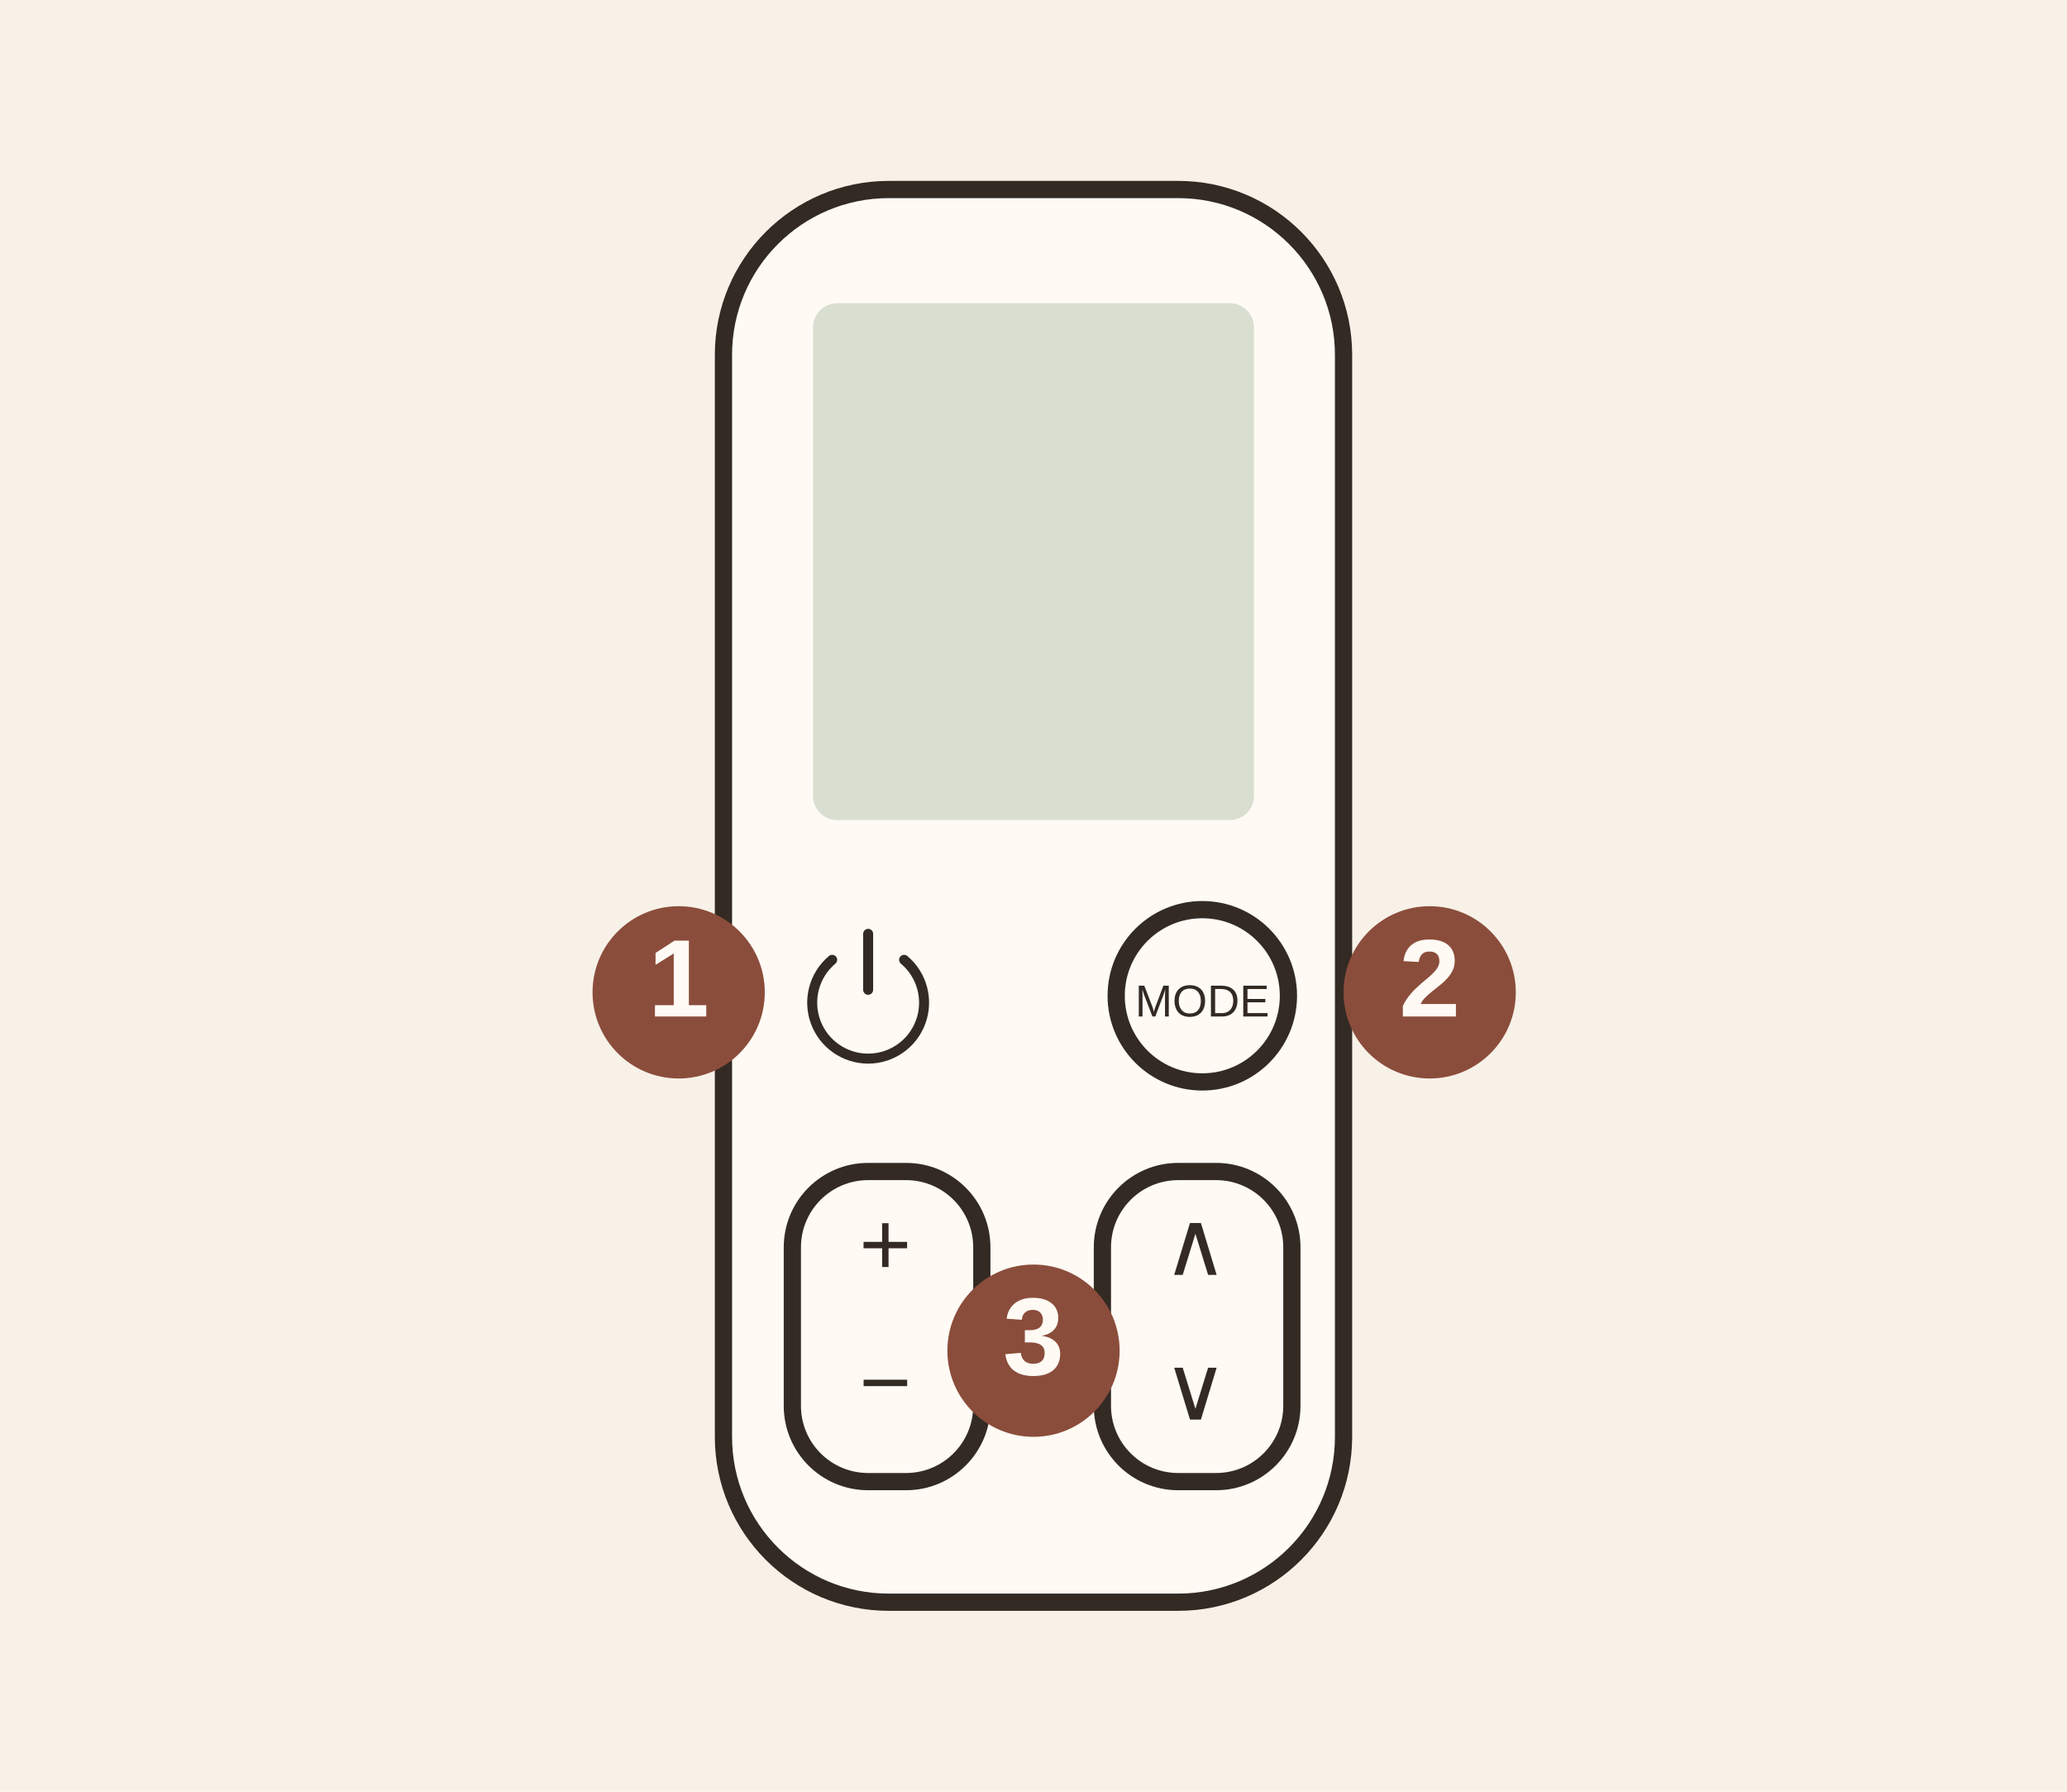
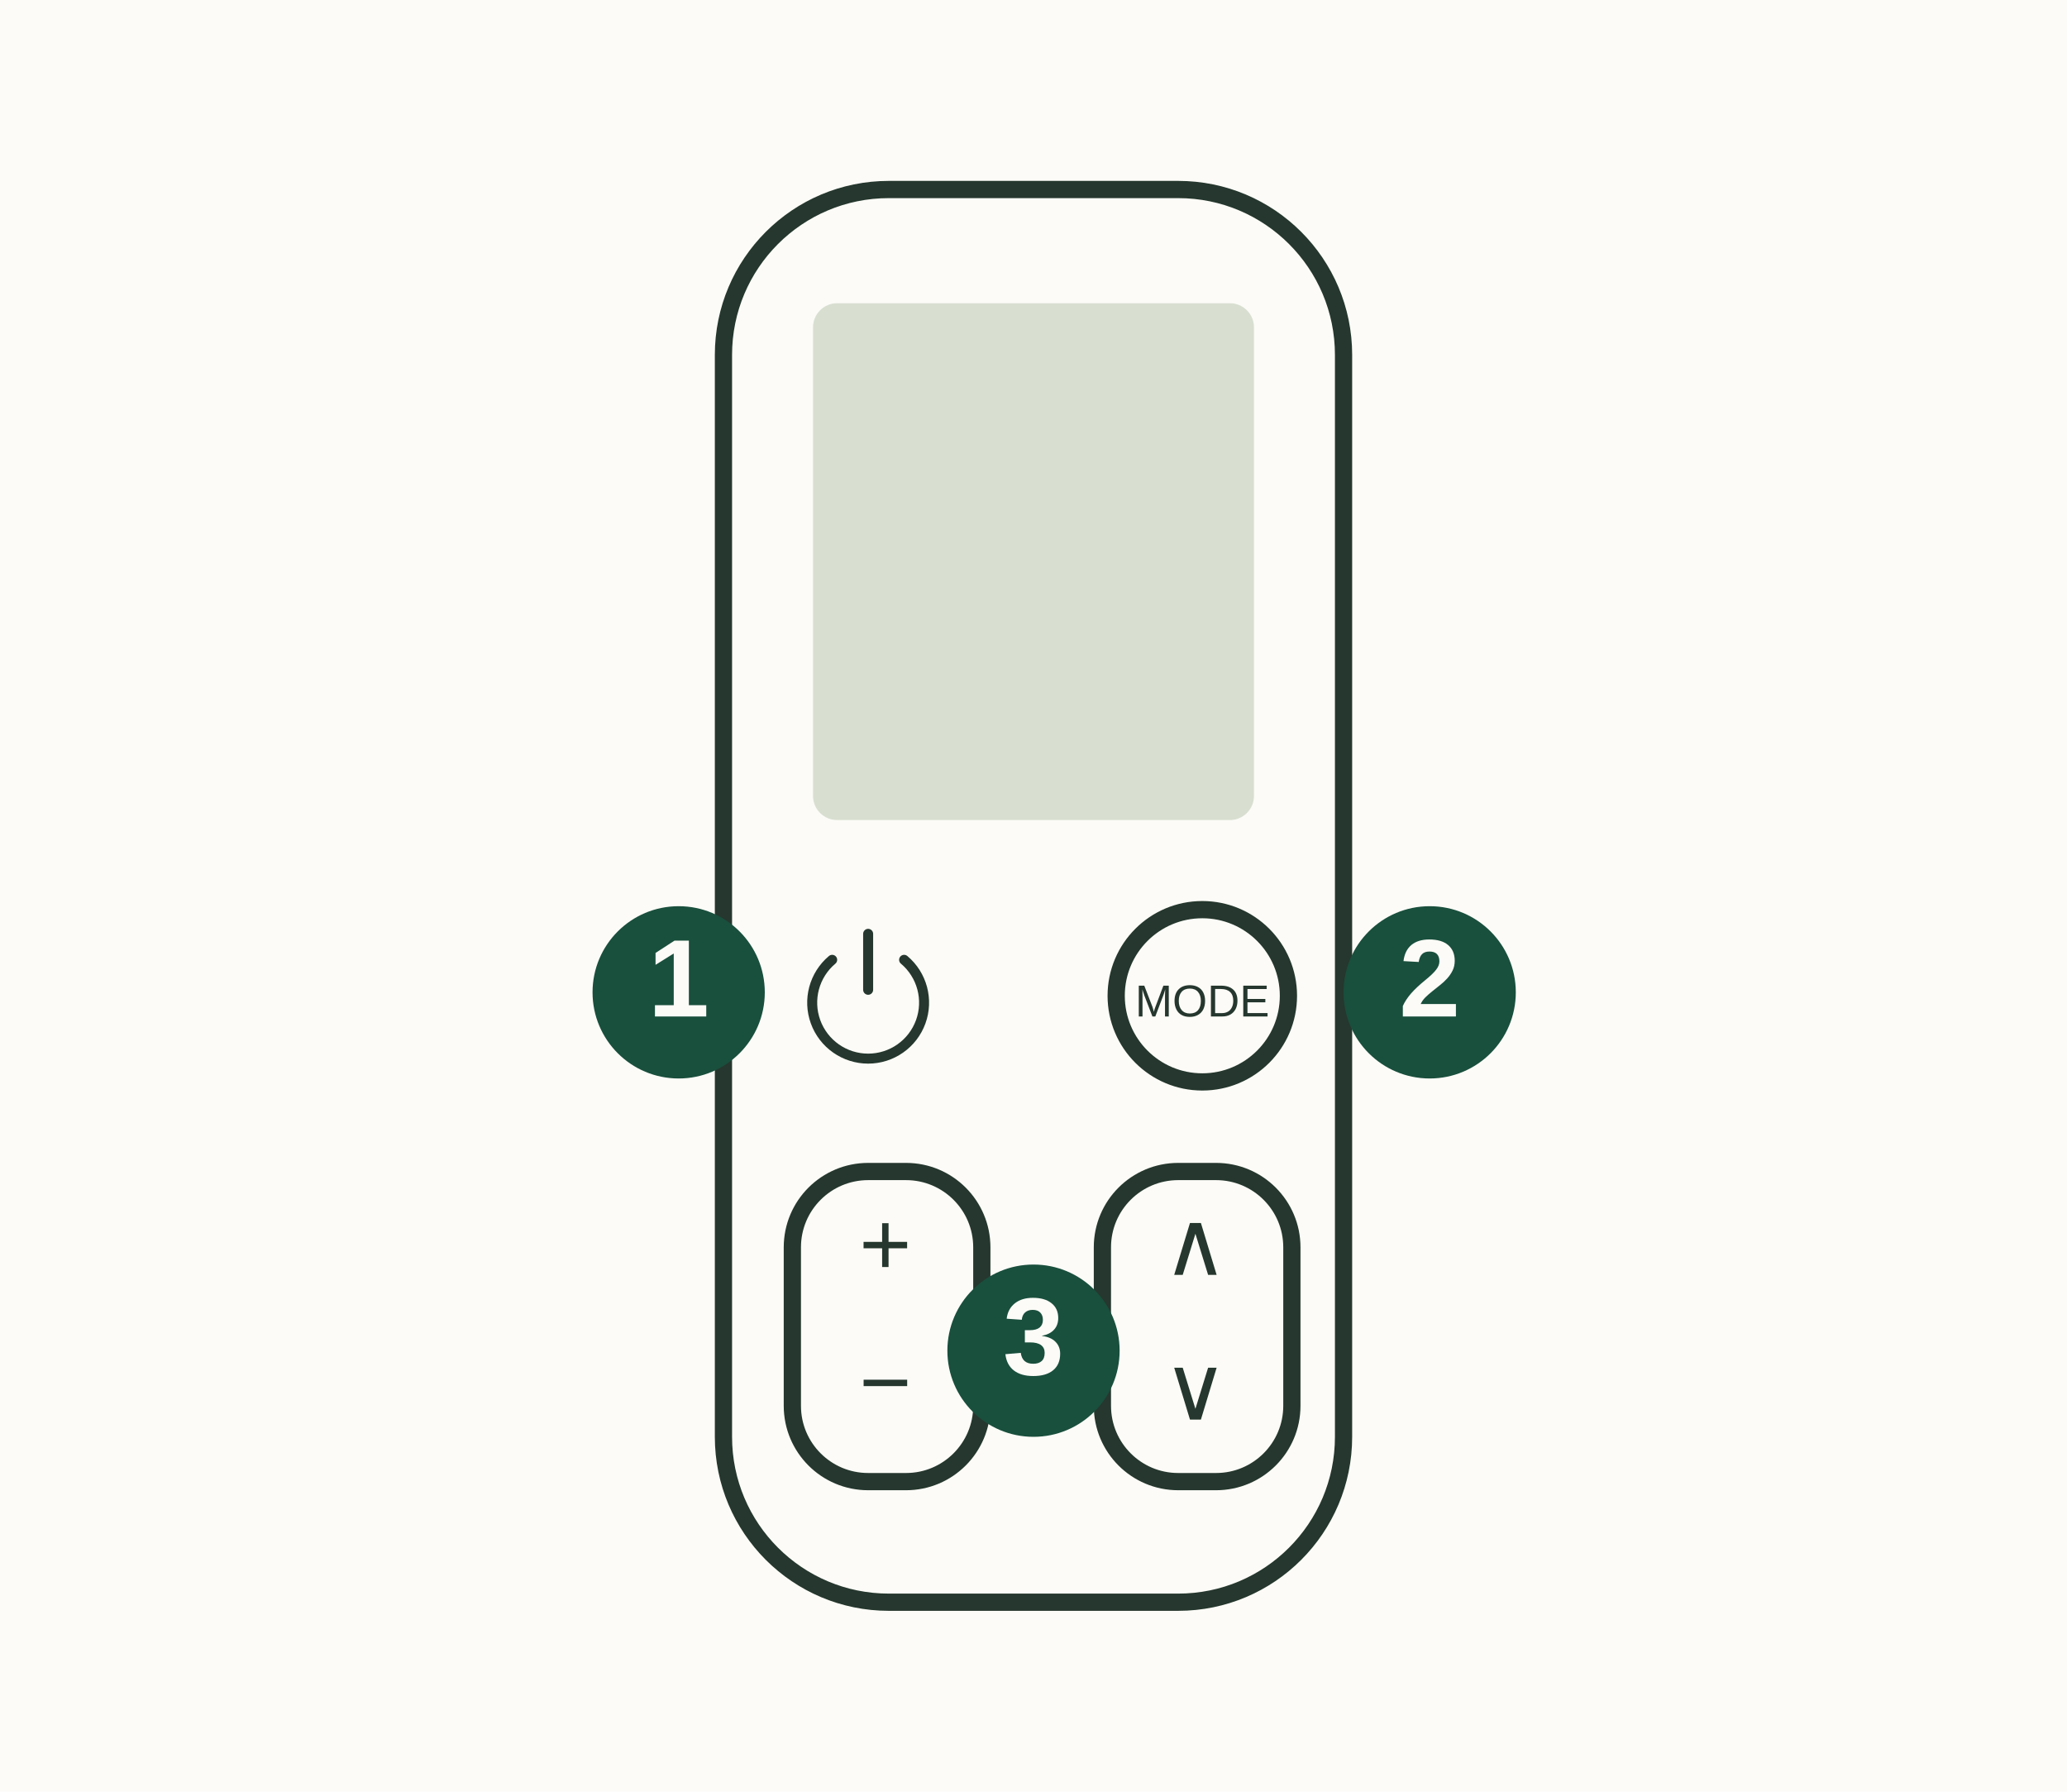
<svg xmlns="http://www.w3.org/2000/svg" viewBox="0 0 600 520" width="600" height="520">
-   <rect width="600" height="520" fill="#f7f1e8" />
-   <rect x="210" y="55" width="180" height="410" rx="48" fill="#fffaf4" stroke="#332a24" stroke-width="5" />
+   <rect width="600" height="520" fill="#fcfbf7" />
+   <rect x="210" y="55" width="180" height="410" rx="48" fill="#fcfbf7" stroke="#25372e" stroke-width="5" />
  <rect x="236" y="88" width="128" height="150" rx="7" fill="#d8dfd1" />
-   <g transform="translate(252 289) scale(0.58)" fill="none" stroke="#332a24" stroke-width="5" stroke-linecap="round" stroke-linejoin="round">
+   <g transform="translate(252 289) scale(0.58)" fill="none" stroke="#25372e" stroke-width="5" stroke-linecap="round" stroke-linejoin="round">
    <path d="M-18-18a28 28 0 1 0 36 0M0-31v28" />
  </g>
-   <circle cx="349" cy="289" r="25" fill="none" stroke="#332a24" stroke-width="5" stroke-linecap="round" stroke-linejoin="round" />
-   <text x="349" y="295" font-family="Arial,sans-serif" font-size="13" fill="#332a24" text-anchor="middle">MODE</text>
-   <rect x="230" y="340" width="55" height="90" rx="22" fill="none" stroke="#332a24" stroke-width="5" stroke-linecap="round" stroke-linejoin="round" />
-   <rect x="320" y="340" width="55" height="90" rx="22" fill="none" stroke="#332a24" stroke-width="5" stroke-linecap="round" stroke-linejoin="round" />
-   <text x="257" y="370" font-family="Arial,sans-serif" font-size="26" fill="#332a24" text-anchor="middle">+</text>
-   <text x="257" y="410" font-family="Arial,sans-serif" font-size="26" fill="#332a24" text-anchor="middle">−</text>
-   <text x="347" y="370" font-family="Arial,sans-serif" font-size="26" fill="#332a24" text-anchor="middle">∧</text>
-   <text x="347" y="412" font-family="Arial,sans-serif" font-size="26" fill="#332a24" text-anchor="middle">∨</text>
-   <circle cx="197" cy="288" r="25" fill="#8b4d3b" />
-   <text x="197" y="295" text-anchor="middle" fill="#fffaf4" font-family="Arial,sans-serif" font-size="32" font-weight="700">1</text>
-   <circle cx="415" cy="288" r="25" fill="#8b4d3b" />
-   <text x="415" y="295" text-anchor="middle" fill="#fffaf4" font-family="Arial,sans-serif" font-size="32" font-weight="700">2</text>
-   <circle cx="300" cy="392" r="25" fill="#8b4d3b" />
-   <text x="300" y="399" text-anchor="middle" fill="#fffaf4" font-family="Arial,sans-serif" font-size="32" font-weight="700">3</text>
+   <circle cx="349" cy="289" r="25" fill="none" stroke="#25372e" stroke-width="5" stroke-linecap="round" stroke-linejoin="round" />
+   <text x="349" y="295" font-family="Arial,sans-serif" font-size="13" fill="#25372e" text-anchor="middle">MODE</text>
+   <rect x="230" y="340" width="55" height="90" rx="22" fill="none" stroke="#25372e" stroke-width="5" stroke-linecap="round" stroke-linejoin="round" />
+   <rect x="320" y="340" width="55" height="90" rx="22" fill="none" stroke="#25372e" stroke-width="5" stroke-linecap="round" stroke-linejoin="round" />
+   <text x="257" y="370" font-family="Arial,sans-serif" font-size="26" fill="#25372e" text-anchor="middle">+</text>
+   <text x="257" y="410" font-family="Arial,sans-serif" font-size="26" fill="#25372e" text-anchor="middle">−</text>
+   <text x="347" y="370" font-family="Arial,sans-serif" font-size="26" fill="#25372e" text-anchor="middle">∧</text>
+   <text x="347" y="412" font-family="Arial,sans-serif" font-size="26" fill="#25372e" text-anchor="middle">∨</text>
+   <circle cx="197" cy="288" r="25" fill="#194f3d" />
+   <text x="197" y="295" text-anchor="middle" fill="#fcfbf7" font-family="Arial,sans-serif" font-size="32" font-weight="700">1</text>
+   <circle cx="415" cy="288" r="25" fill="#194f3d" />
+   <text x="415" y="295" text-anchor="middle" fill="#fcfbf7" font-family="Arial,sans-serif" font-size="32" font-weight="700">2</text>
+   <circle cx="300" cy="392" r="25" fill="#194f3d" />
+   <text x="300" y="399" text-anchor="middle" fill="#fcfbf7" font-family="Arial,sans-serif" font-size="32" font-weight="700">3</text>
</svg>
